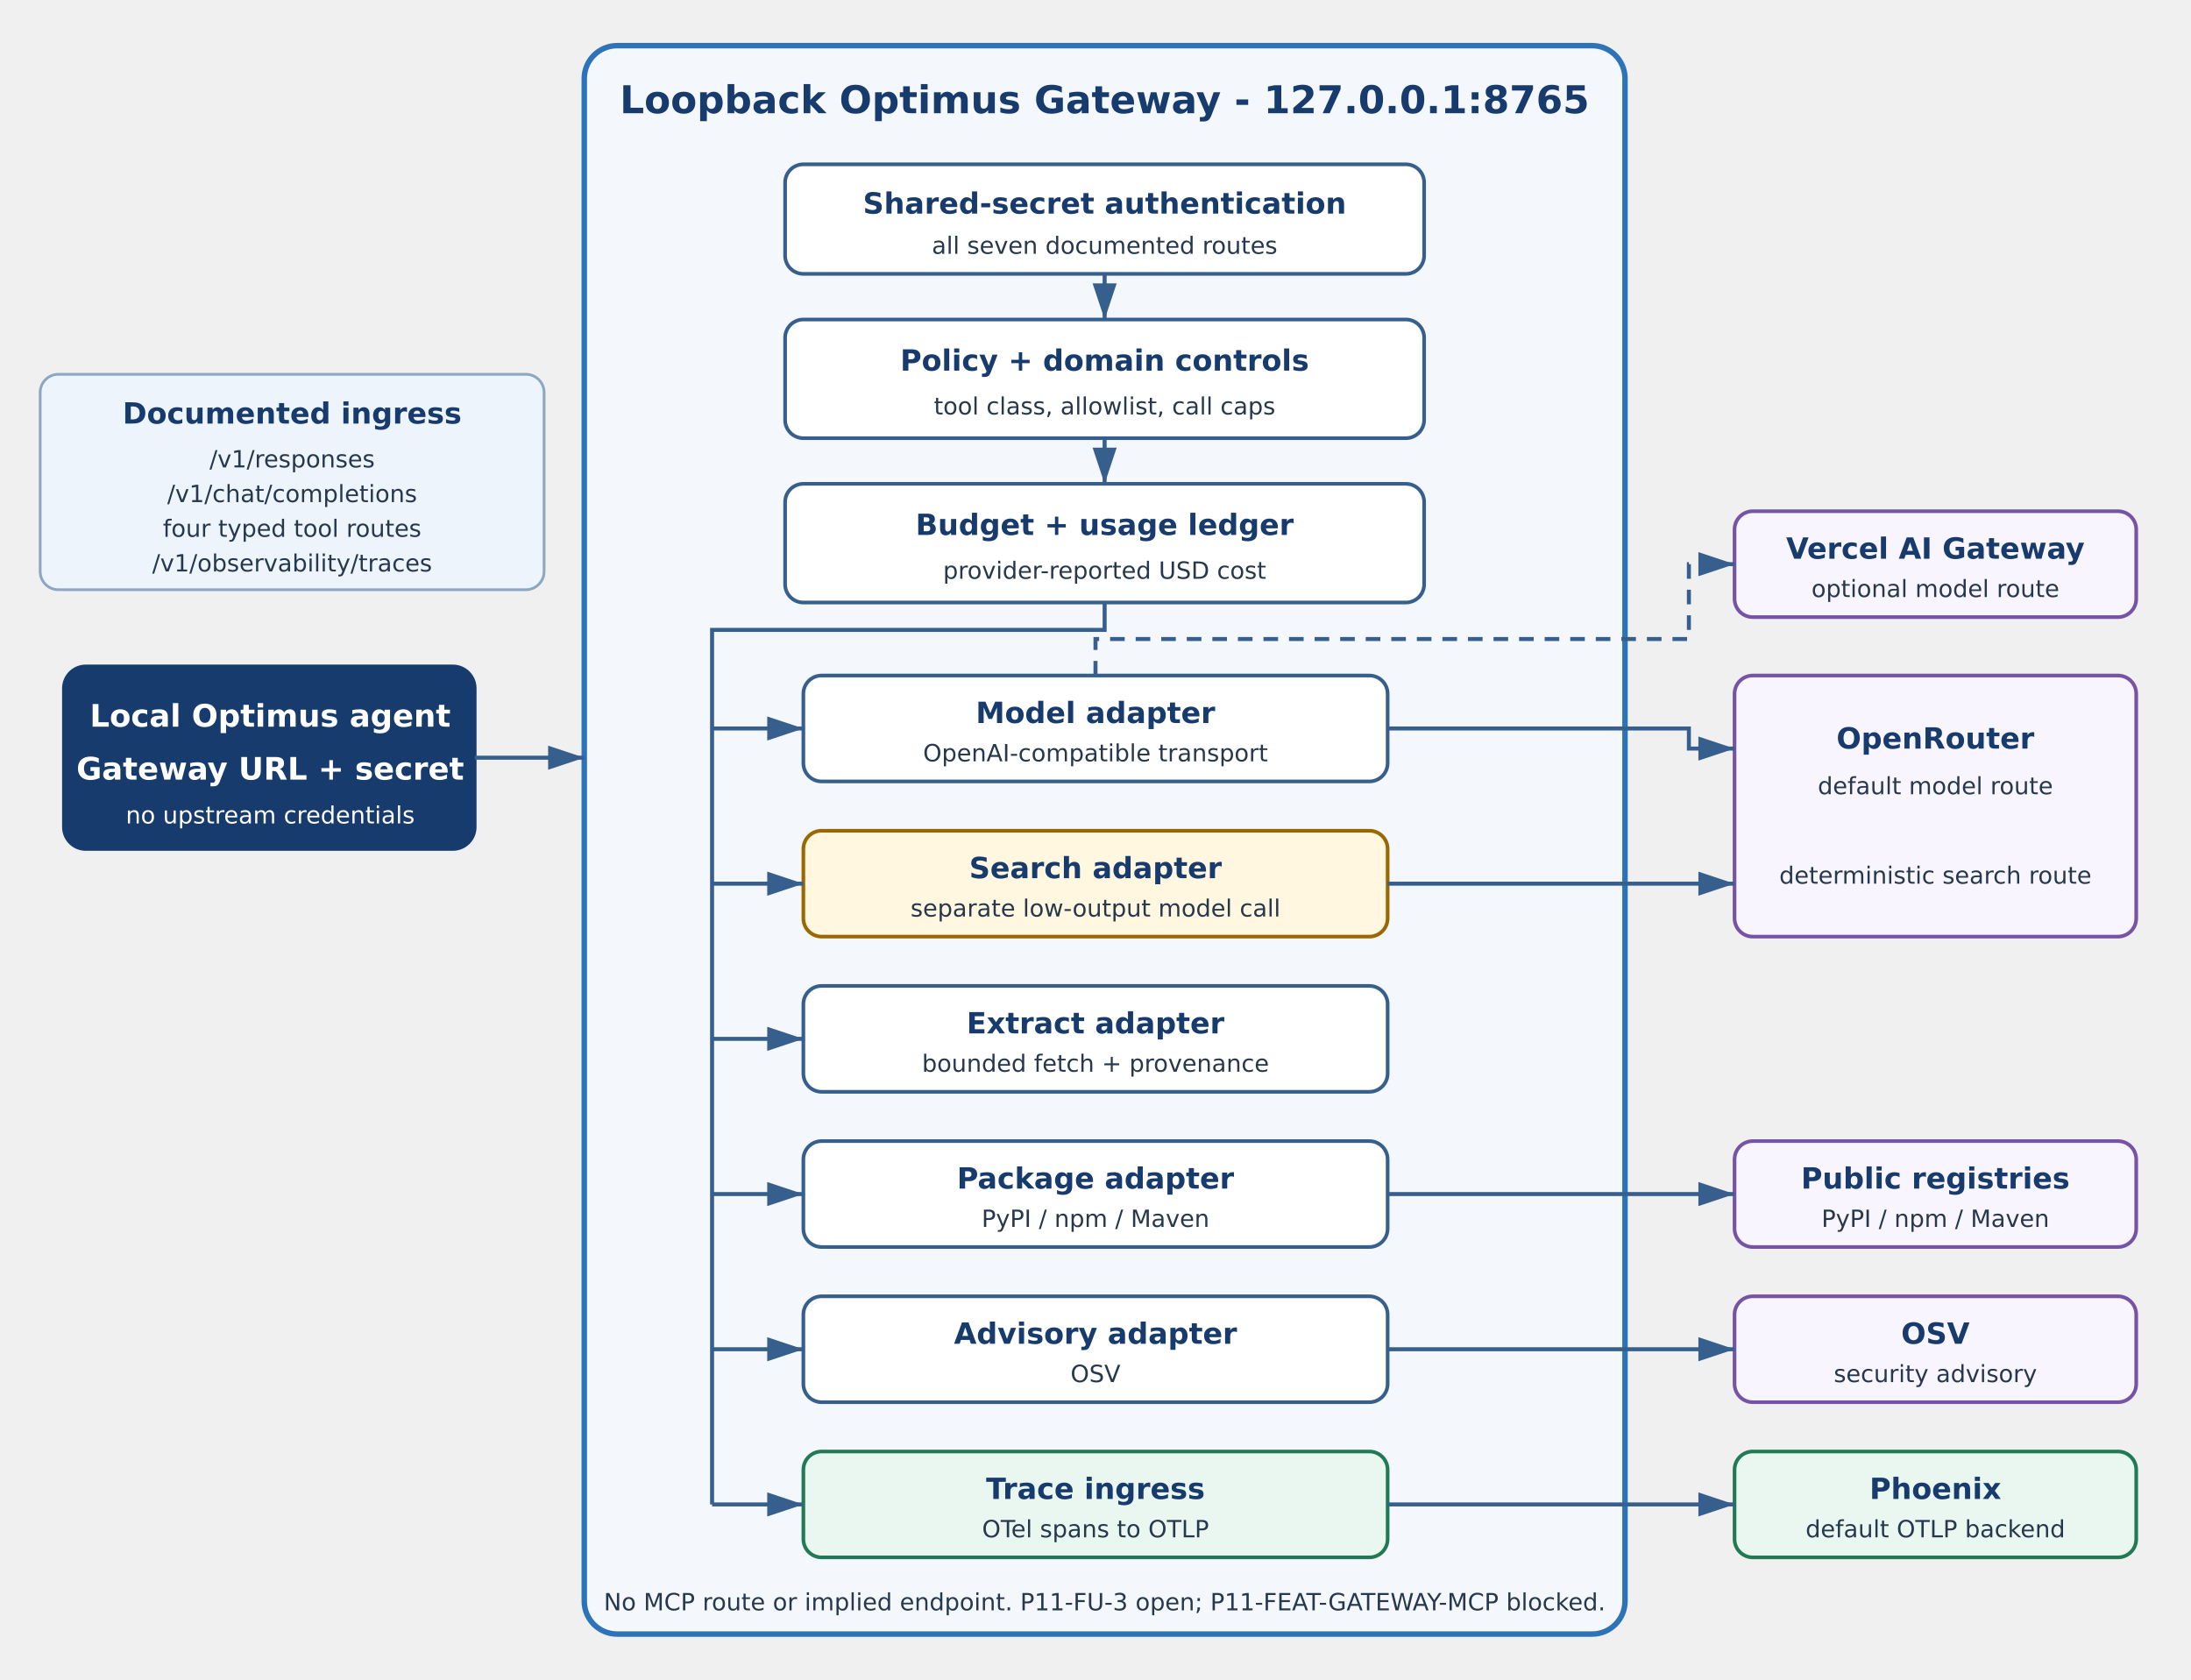
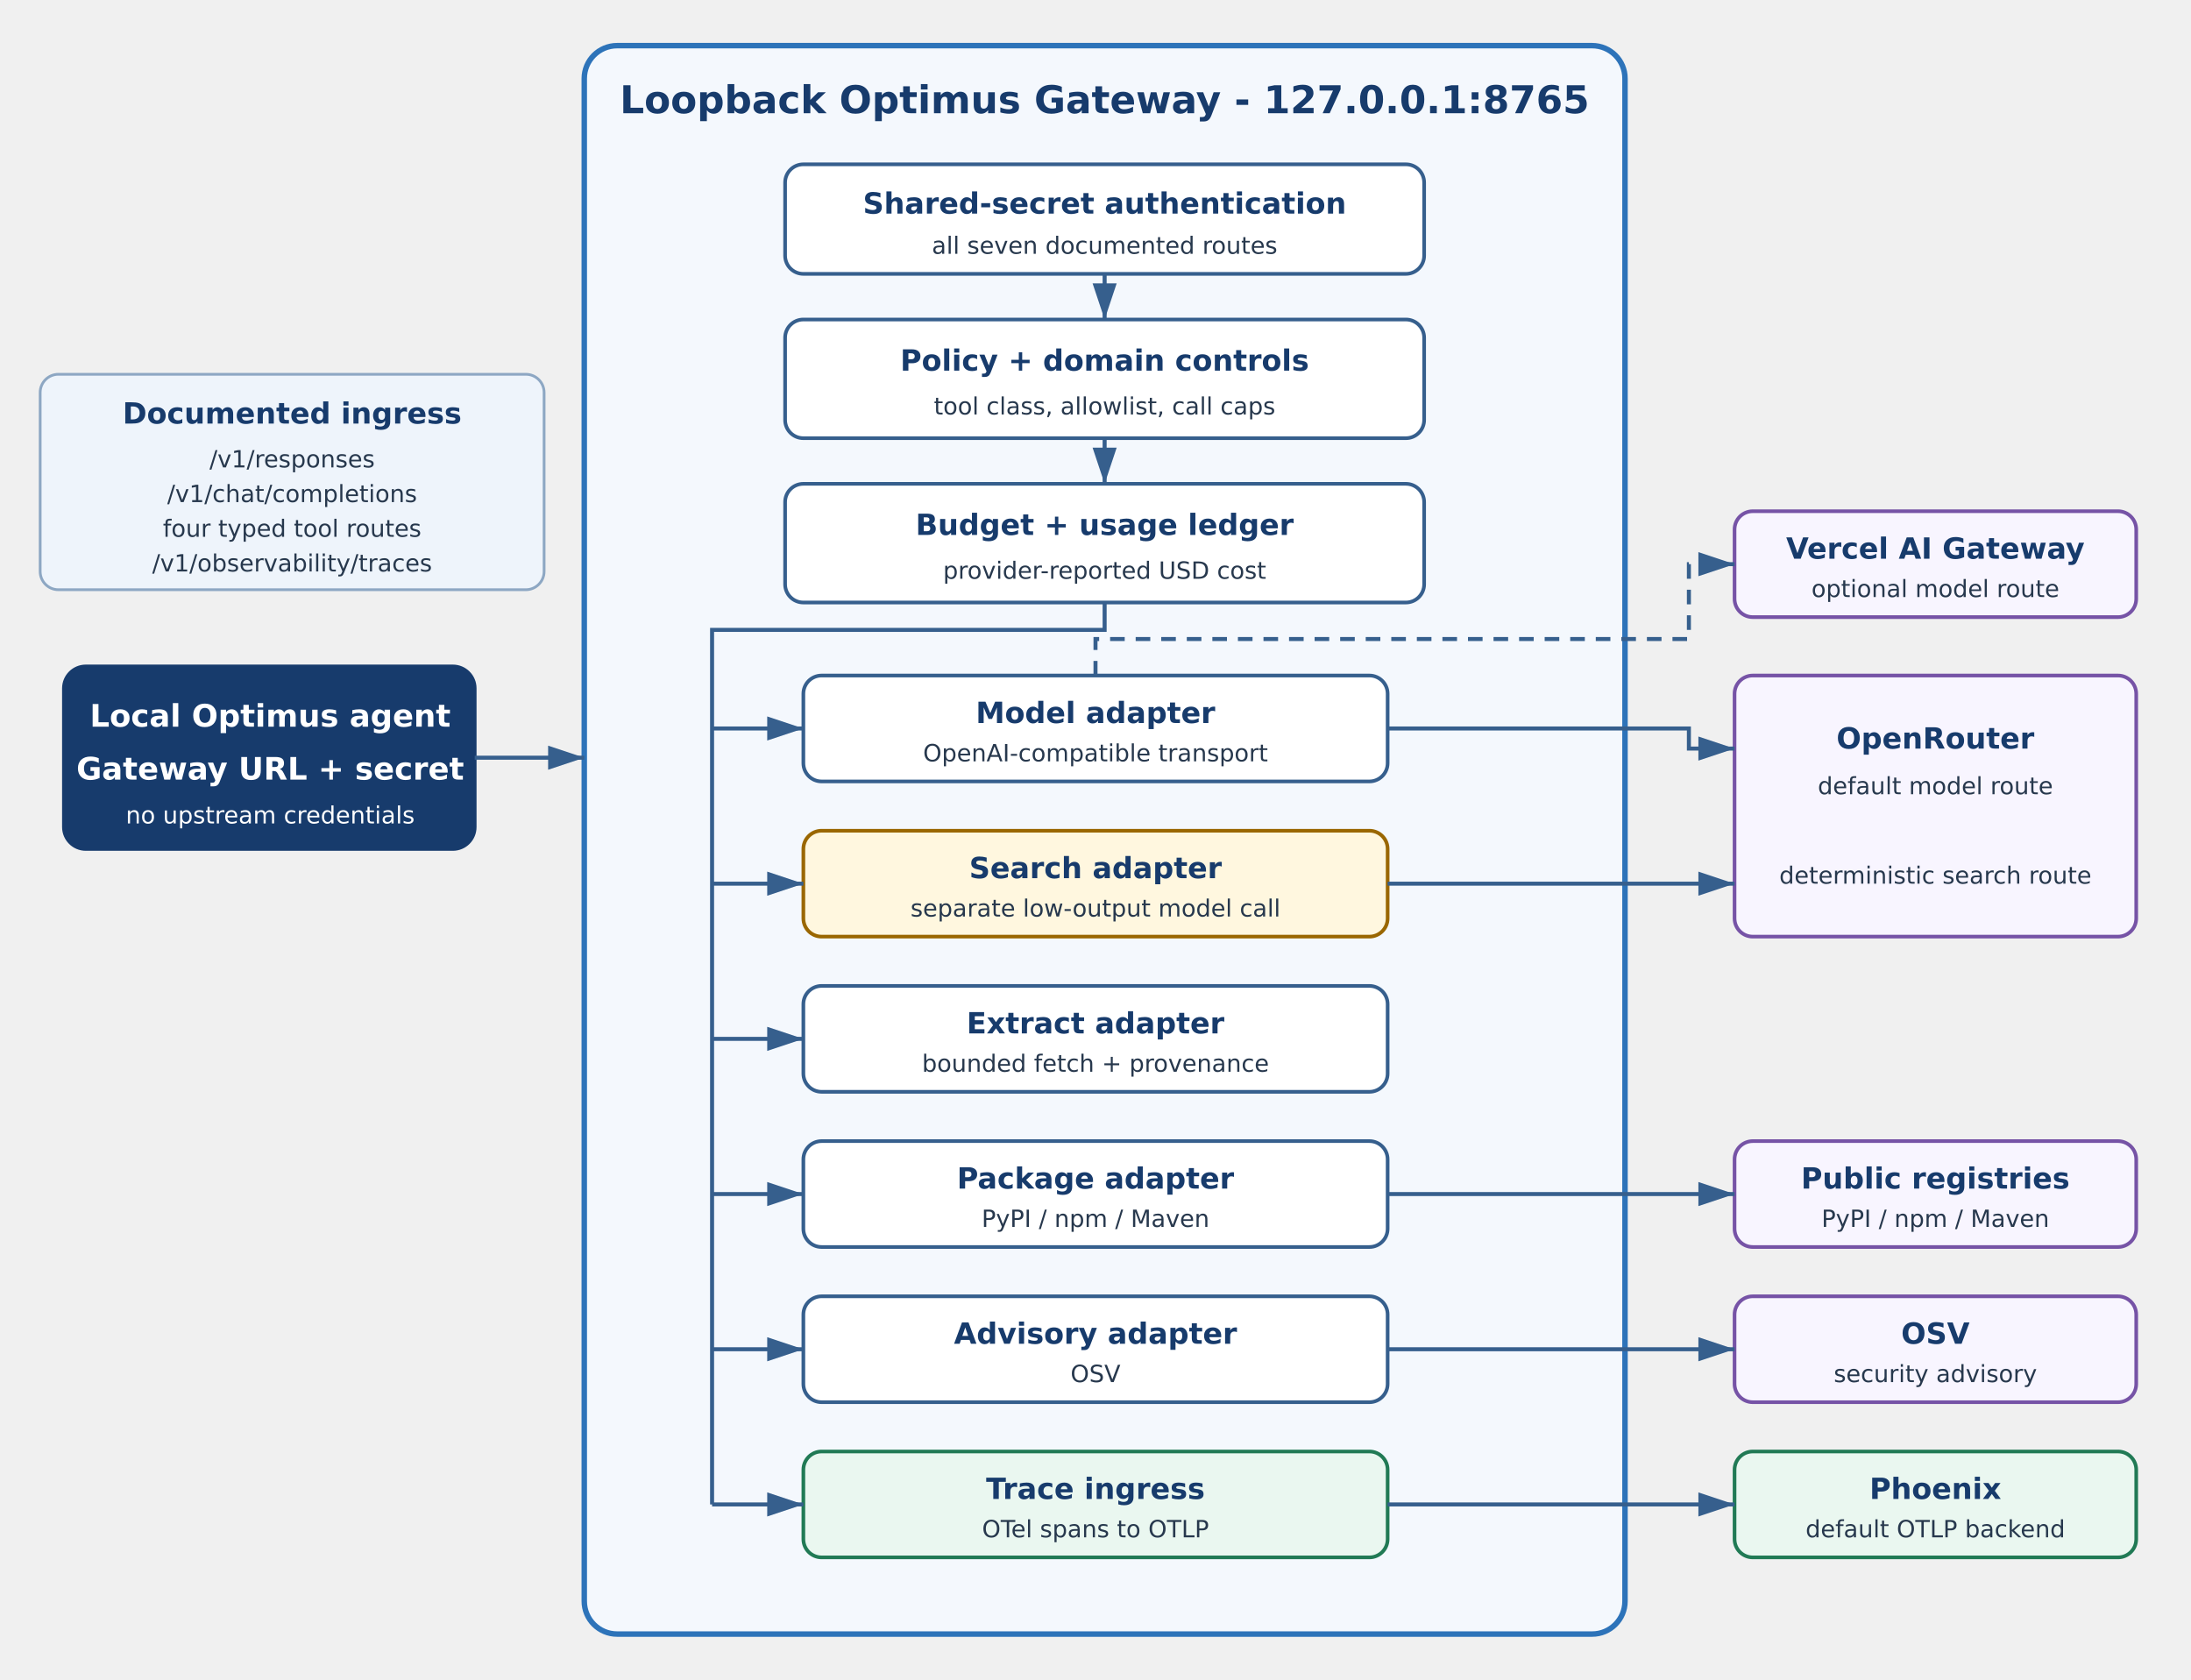
<svg xmlns="http://www.w3.org/2000/svg" width="1200" height="920" viewBox="0 0 1200 920" role="img" aria-labelledby="title desc">
  <defs>
    <marker id="arrow" markerWidth="10" markerHeight="10" refX="9" refY="3" orient="auto">
      <path d="M0,0 L0,6 L9,3 z" fill="#365f8d" />
    </marker>
    <style>
      .gateway{fill:#f4f8fd;stroke:#2d73b9;stroke-width:3;rx:18}
      .agent{fill:#173b6c;stroke:#173b6c;stroke-width:2;rx:12}
      .route{fill:#eef4fb;stroke:#8da7c3;stroke-width:1.5;rx:10}
      .box{fill:#fff;stroke:#365f8d;stroke-width:2;rx:10}
      .search{fill:#fff7df;stroke:#9a6700;stroke-width:2;rx:10}
      .trace{fill:#eaf7f0;stroke:#217a55;stroke-width:2;rx:10}
      .external{fill:#f8f5ff;stroke:#7653a6;stroke-width:2;rx:10}
      .title{font:700 21px "DejaVu Sans",sans-serif;fill:#173b6c}
      .white{font:600 17px "DejaVu Sans",sans-serif;fill:#fff}
      .smallwhite{font:13px "DejaVu Sans",sans-serif;fill:#fff}
      .label{font:600 16px "DejaVu Sans",sans-serif;fill:#173b6c}
      .small{font:13px "DejaVu Sans",sans-serif;fill:#27384d}
      .edge{stroke:#365f8d;stroke-width:2.2;fill:none;marker-end:url(#arrow)}
      .bus{marker-end:none}
      .dash{stroke-dasharray:8 6}
    </style>
  </defs>
  <rect class="route" x="22" y="205" width="276" height="118" />
  <text class="label" text-anchor="middle" x="160" y="232">Documented ingress</text>
  <text class="small" text-anchor="middle" x="160" y="256">/v1/responses</text>
  <text class="small" text-anchor="middle" x="160" y="275">/v1/chat/completions</text>
  <text class="small" text-anchor="middle" x="160" y="294">four typed tool routes</text>
  <text class="small" text-anchor="middle" x="160" y="313">/v1/observability/traces</text>
  <rect class="agent" x="35" y="365" width="225" height="100" />
  <text class="white" text-anchor="middle" x="148" y="398">Local Optimus agent</text>
  <text class="white" text-anchor="middle" x="148" y="427">Gateway URL + secret</text>
  <text class="smallwhite" text-anchor="middle" x="148" y="451">no upstream credentials</text>
  <rect class="gateway" x="320" y="25" width="570" height="870" />
  <text class="title" text-anchor="middle" x="605" y="62">Loopback Optimus Gateway - 127.0.0.1:8765</text>
  <rect class="box" x="430" y="90" width="350" height="60" />
  <text class="label" text-anchor="middle" x="605" y="117">Shared-secret authentication</text>
  <text class="small" text-anchor="middle" x="605" y="139">all seven documented routes</text>
  <rect class="box" x="430" y="175" width="350" height="65" />
  <text class="label" text-anchor="middle" x="605" y="203">Policy + domain controls</text>
  <text class="small" text-anchor="middle" x="605" y="227">tool class, allowlist, call caps</text>
  <rect class="box" x="430" y="265" width="350" height="65" />
  <text class="label" text-anchor="middle" x="605" y="293">Budget + usage ledger</text>
  <text class="small" text-anchor="middle" x="605" y="317">provider-reported USD cost</text>
  <rect class="box" x="440" y="370" width="320" height="58" />
  <text class="label" text-anchor="middle" x="600" y="396">Model adapter</text>
  <text class="small" text-anchor="middle" x="600" y="417">OpenAI-compatible transport</text>
  <rect class="search" x="440" y="455" width="320" height="58" />
  <text class="label" text-anchor="middle" x="600" y="481">Search adapter</text>
  <text class="small" text-anchor="middle" x="600" y="502">separate low-output model call</text>
  <rect class="box" x="440" y="540" width="320" height="58" />
  <text class="label" text-anchor="middle" x="600" y="566">Extract adapter</text>
  <text class="small" text-anchor="middle" x="600" y="587">bounded fetch + provenance</text>
  <rect class="box" x="440" y="625" width="320" height="58" />
  <text class="label" text-anchor="middle" x="600" y="651">Package adapter</text>
  <text class="small" text-anchor="middle" x="600" y="672">PyPI / npm / Maven</text>
  <rect class="box" x="440" y="710" width="320" height="58" />
  <text class="label" text-anchor="middle" x="600" y="736">Advisory adapter</text>
  <text class="small" text-anchor="middle" x="600" y="757">OSV</text>
  <rect class="trace" x="440" y="795" width="320" height="58" />
  <text class="label" text-anchor="middle" x="600" y="821">Trace ingress</text>
  <text class="small" text-anchor="middle" x="600" y="842">OTel spans to OTLP</text>
  <rect class="external" x="950" y="370" width="220" height="143" />
  <text class="label" text-anchor="middle" x="1060" y="410">OpenRouter</text>
  <text class="small" text-anchor="middle" x="1060" y="435">default model route</text>
  <text class="small" text-anchor="middle" x="1060" y="484">deterministic search route</text>
  <rect class="external" x="950" y="280" width="220" height="58" />
  <text class="label" text-anchor="middle" x="1060" y="306">Vercel AI Gateway</text>
  <text class="small" text-anchor="middle" x="1060" y="327">optional model route</text>
  <rect class="external" x="950" y="625" width="220" height="58" />
  <text class="label" text-anchor="middle" x="1060" y="651">Public registries</text>
  <text class="small" text-anchor="middle" x="1060" y="672">PyPI / npm / Maven</text>
  <rect class="external" x="950" y="710" width="220" height="58" />
  <text class="label" text-anchor="middle" x="1060" y="736">OSV</text>
  <text class="small" text-anchor="middle" x="1060" y="757">security advisory</text>
  <rect class="trace" x="950" y="795" width="220" height="58" />
  <text class="label" text-anchor="middle" x="1060" y="821">Phoenix</text>
  <text class="small" text-anchor="middle" x="1060" y="842">default OTLP backend</text>
  <path class="edge" d="M260 415 H320" />
  <path class="edge" d="M605 150 V175" />
  <path class="edge" d="M605 240 V265" />
  <path class="edge bus" d="M605 330 V345 H390 V824" />
  <path class="edge" d="M390 399 H440" />
  <path class="edge" d="M390 484 H440" />
  <path class="edge" d="M390 569 H440" />
  <path class="edge" d="M390 654 H440" />
  <path class="edge" d="M390 739 H440" />
  <path class="edge" d="M390 824 H440" />
  <path class="edge" d="M760 399 H925 V410 H950" />
  <path class="edge" d="M760 484 H950" />
  <path class="edge dash" d="M600 370 V350 H925 V309 H950" />
  <path class="edge" d="M760 654 H950" />
  <path class="edge" d="M760 739 H950" />
  <path class="edge" d="M760 824 H950" />
-   <text class="small" text-anchor="middle" x="605" y="882">No MCP route or implied endpoint. P11-FU-3 open; P11-FEAT-GATEWAY-MCP blocked.</text>
</svg>
